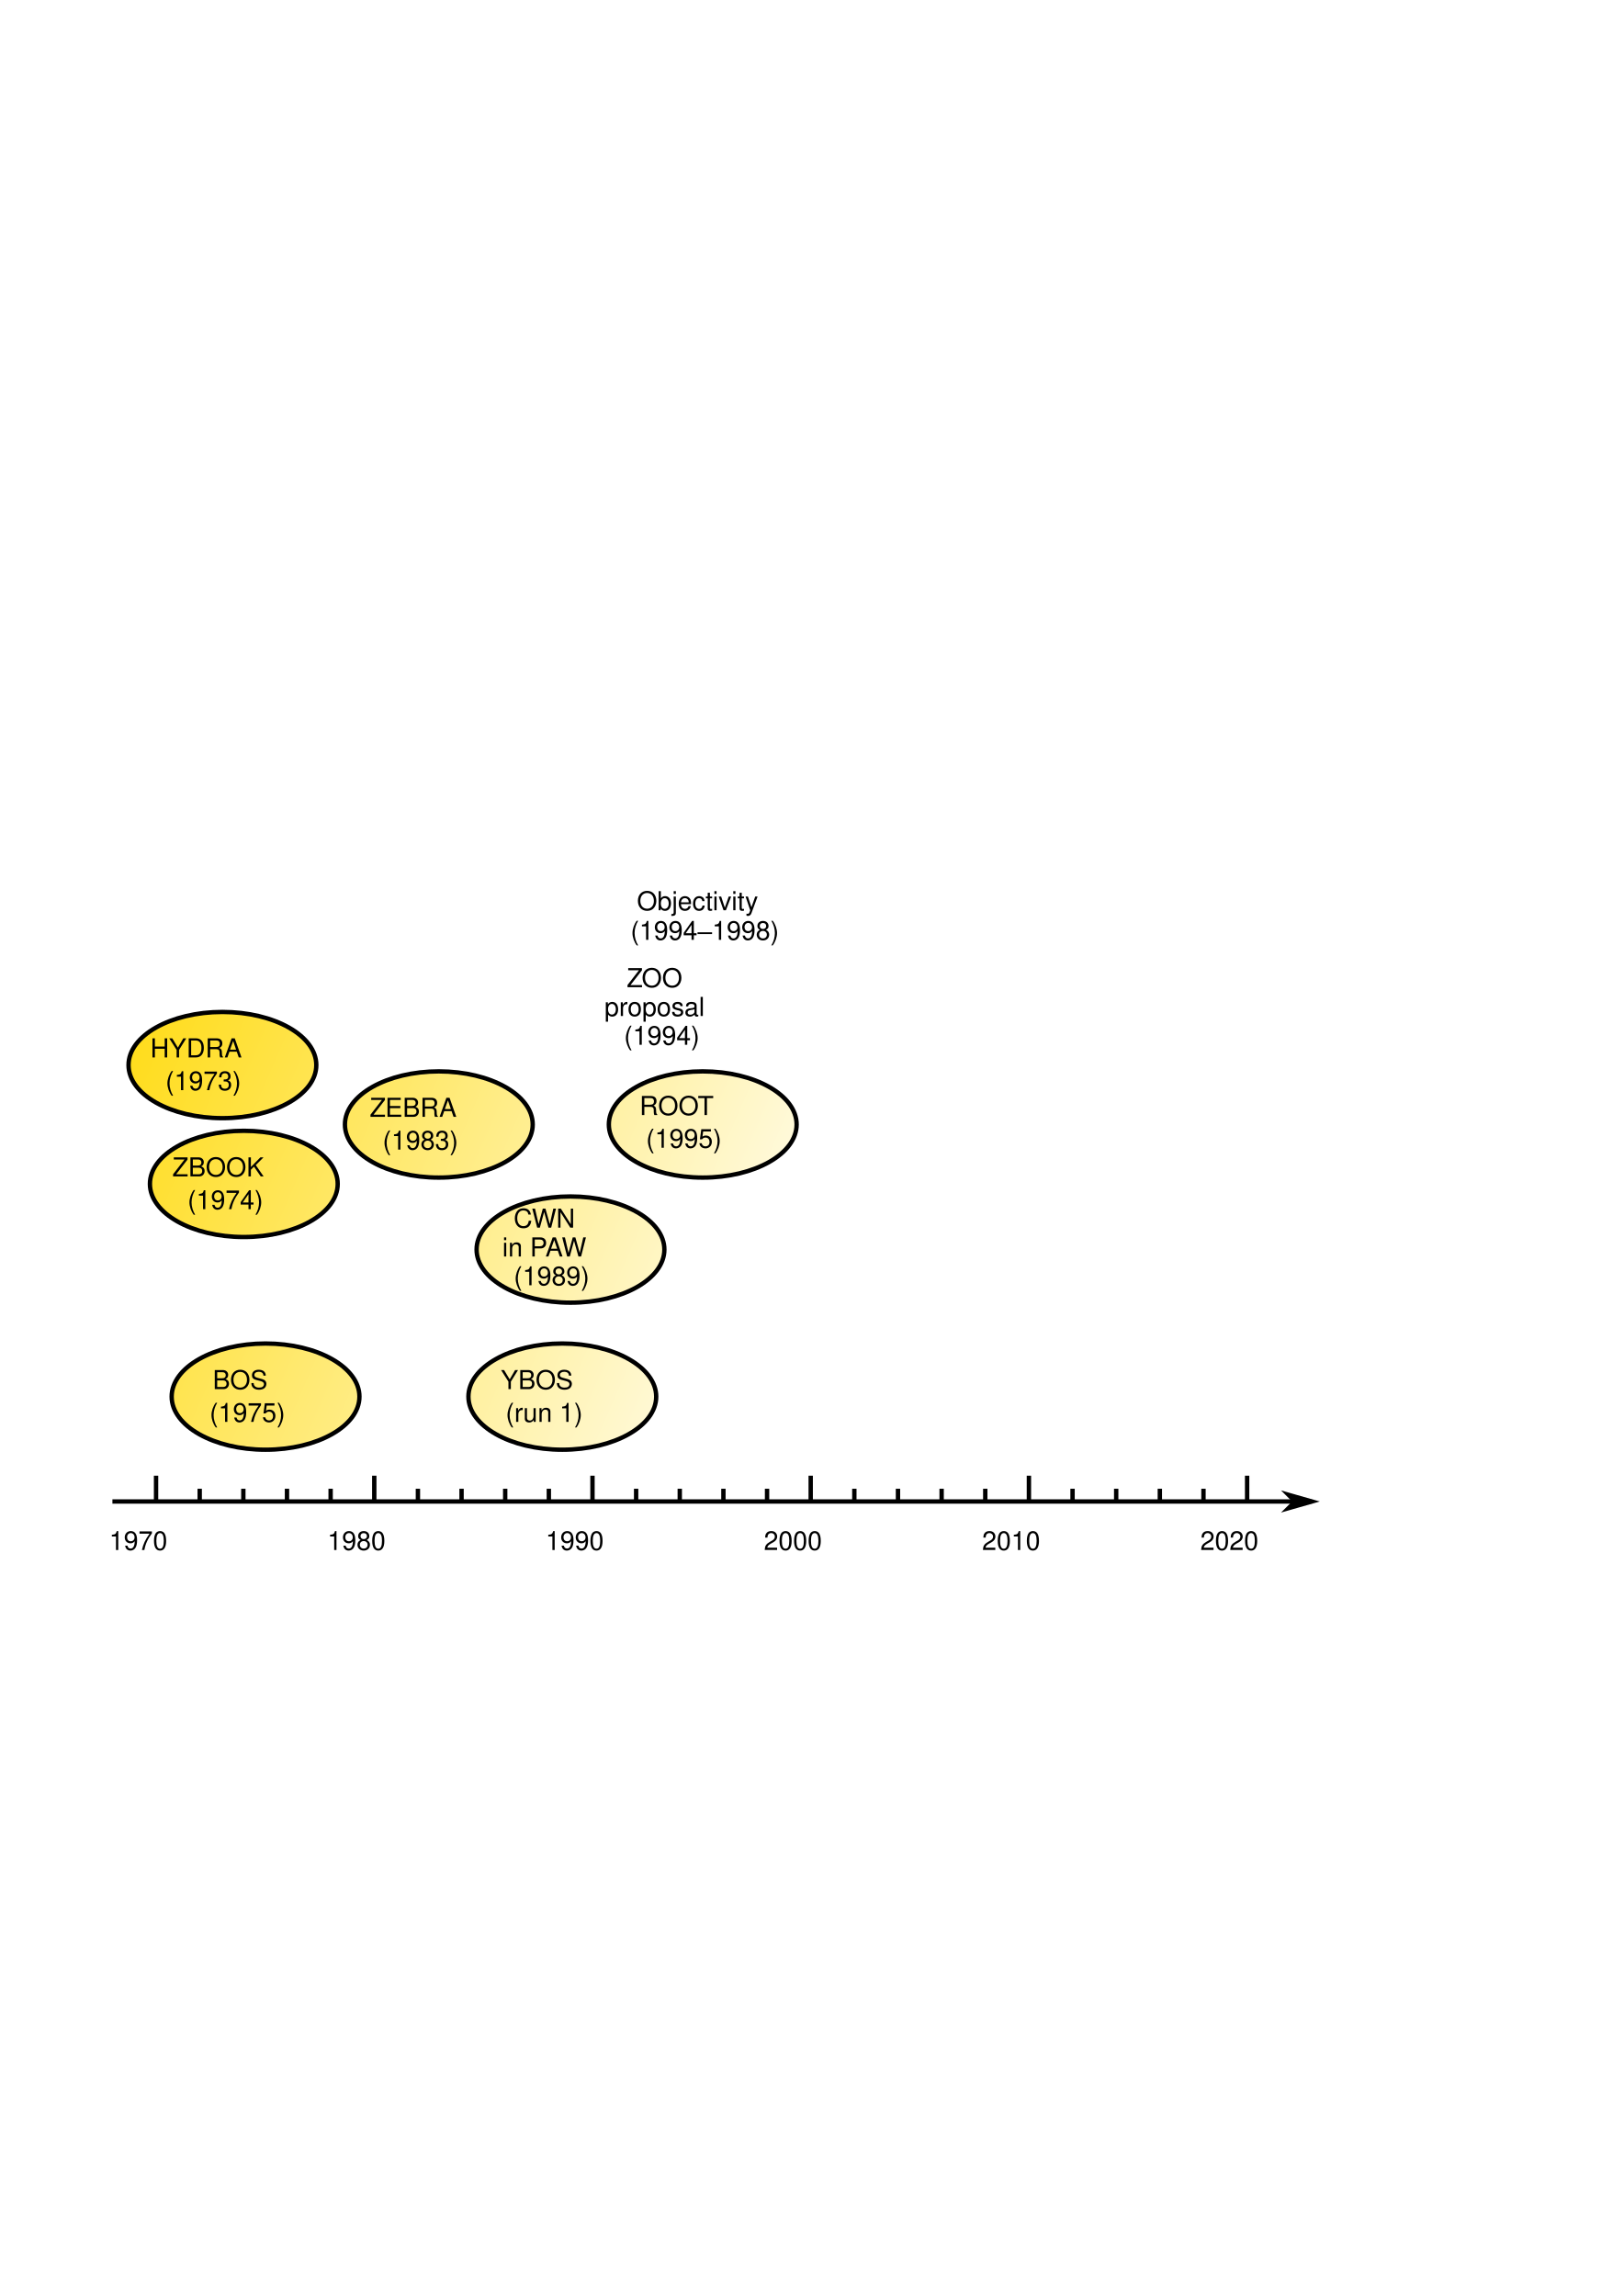
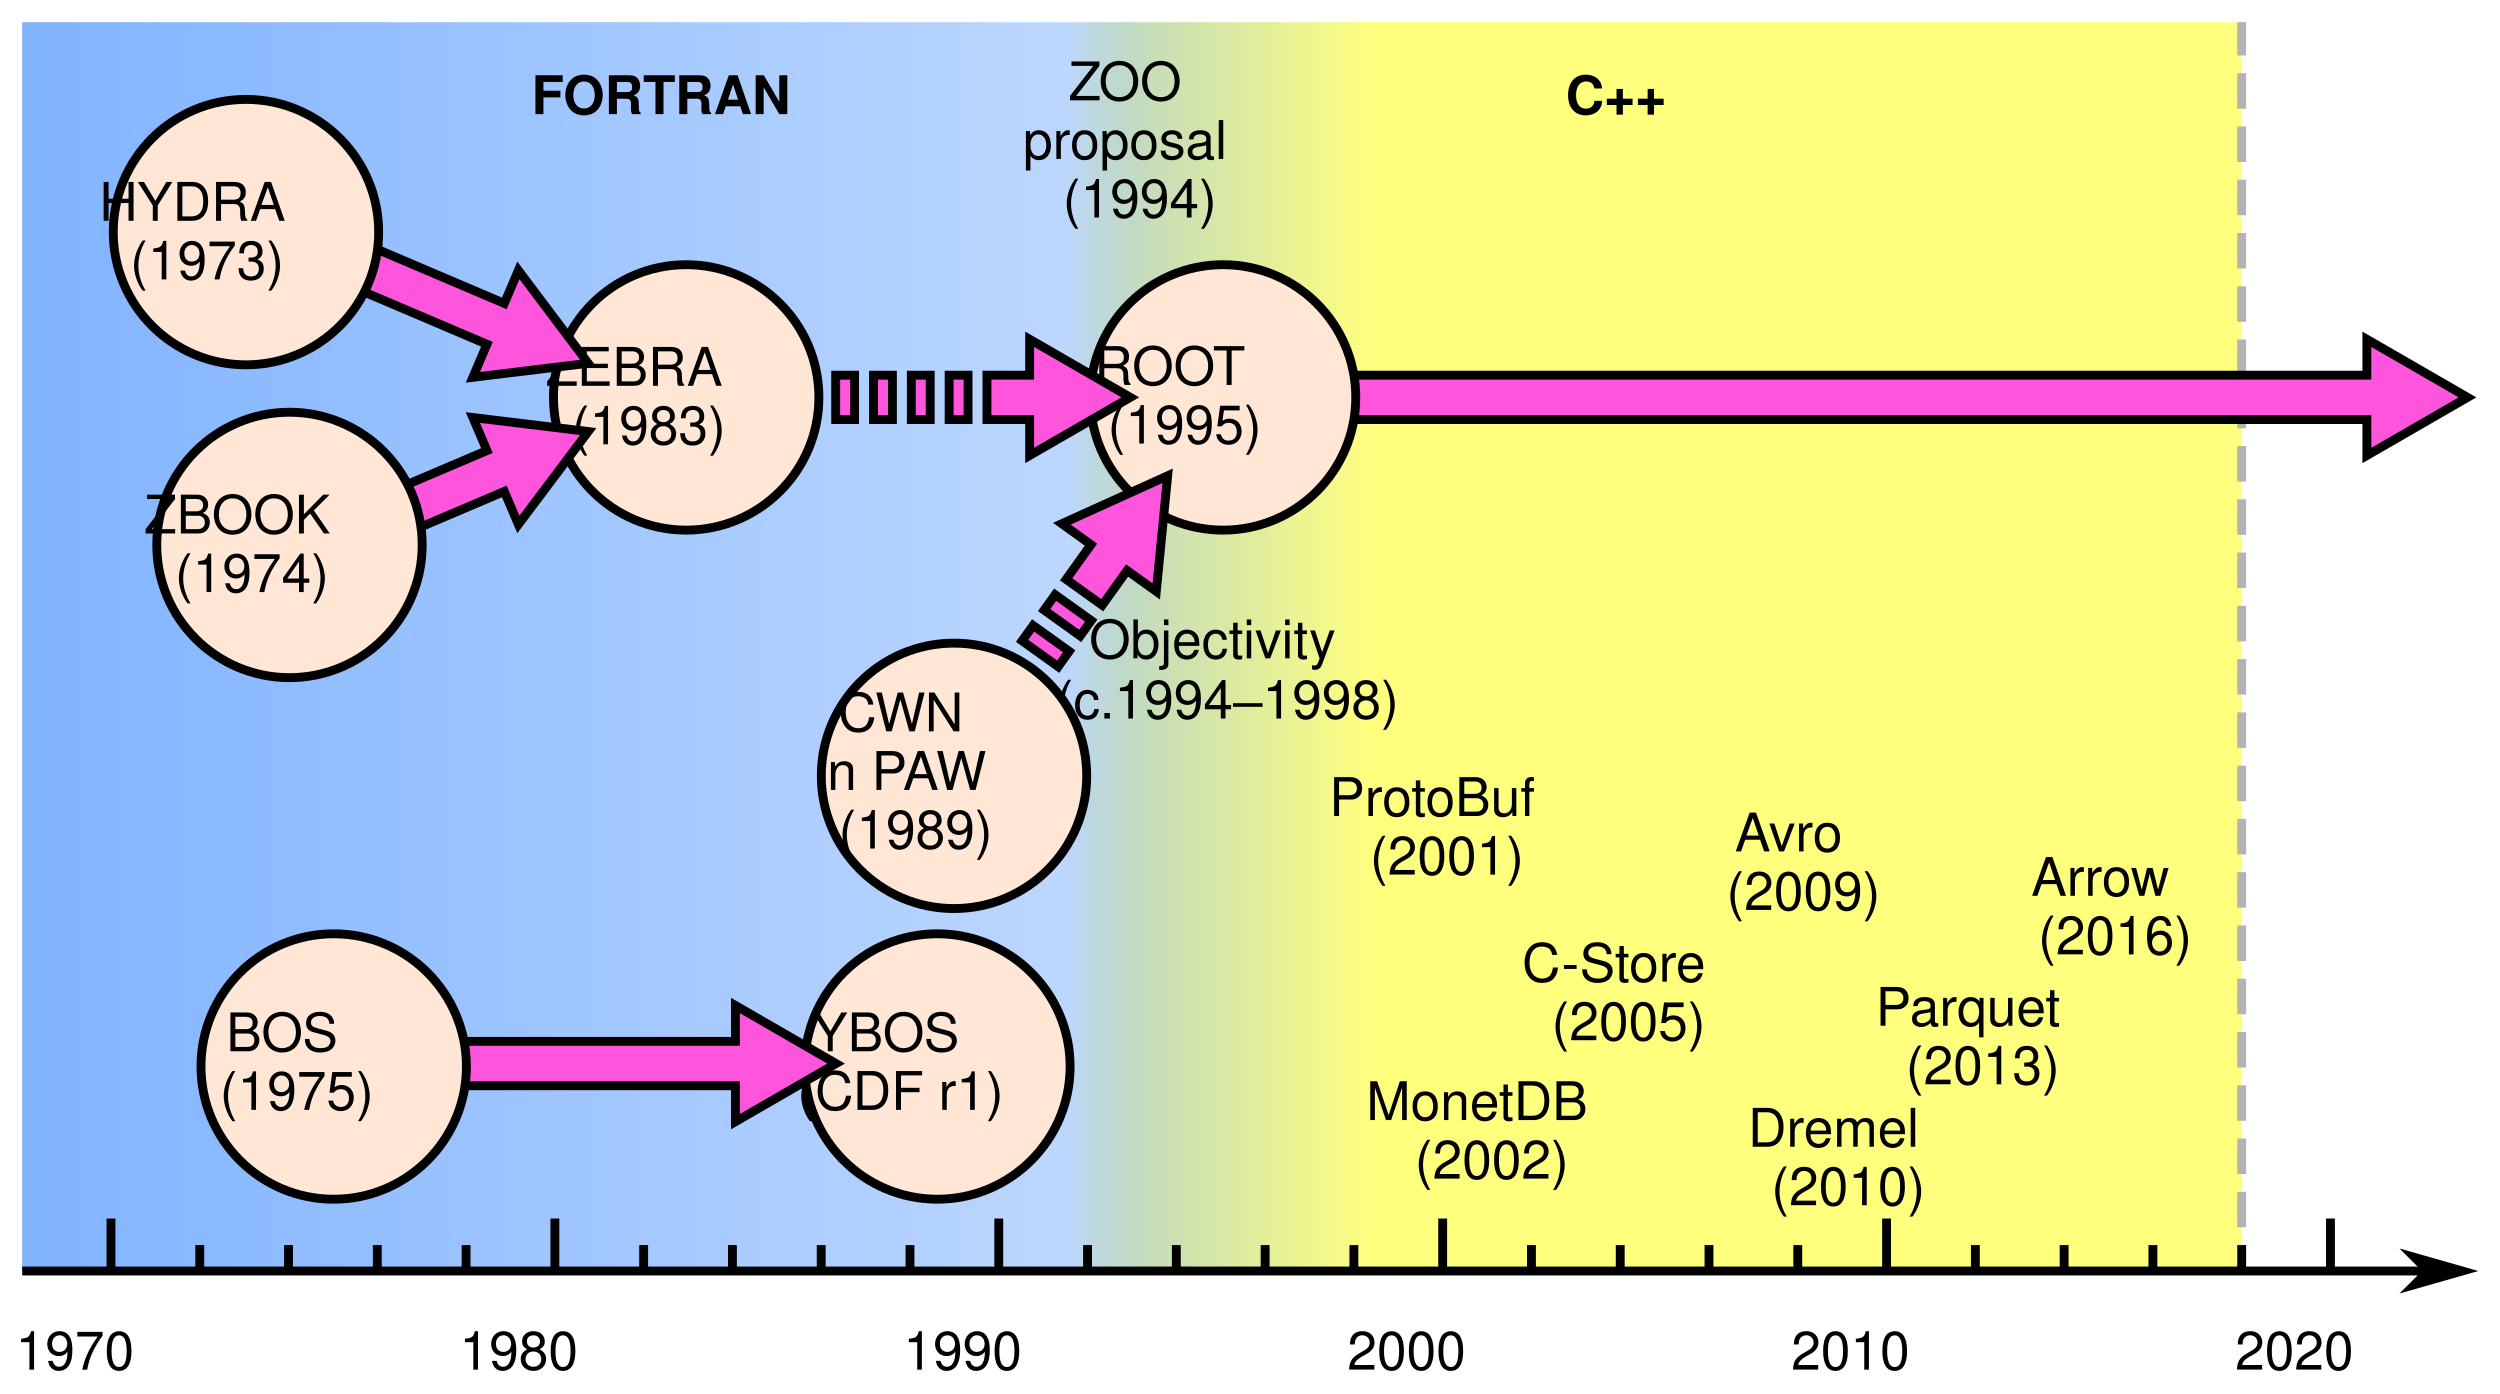
- <svg xmlns="http://www.w3.org/2000/svg" xmlns:xlink="http://www.w3.org/1999/xlink" width="744.094" height="1052.362" id="svg2" version="1.1">
+ <svg xmlns="http://www.w3.org/2000/svg" xmlns:xlink="http://www.w3.org/1999/xlink" width="563.192" height="313.827" id="svg2" version="1.1">
  <defs id="defs4">
-     <linearGradient id="linearGradient5300">
-       <stop style="stop-color:#ffd800;stop-opacity:1" offset="0" id="stop5302" />
-       <stop style="stop-color:#ffffff;stop-opacity:1" offset="1" id="stop5304" />
+     <linearGradient id="linearGradient5334">
+       <stop style="stop-color:#80b3ff;stop-opacity:1;" offset="0" id="stop5336" />
+       <stop id="stop5342" offset="0.814" style="stop-color:#80b3ff;stop-opacity:0.502;" />
+       <stop style="stop-color:#80b3ff;stop-opacity:0;" offset="1" id="stop5338" />
    </linearGradient>
-     <linearGradient id="linearGradient5294">
-       <stop style="stop-color:#ffd800;stop-opacity:1" offset="0" id="stop5296" />
-       <stop style="stop-color:#ffffff;stop-opacity:1" offset="1" id="stop5298" />
+     <linearGradient id="linearGradient5324">
+       <stop style="stop-color:#ffff7e;stop-opacity:1" offset="0" id="stop5326" />
+       <stop id="stop5332" offset="0.913" style="stop-color:#ffff7e;stop-opacity:1" />
+       <stop style="stop-color:#ffff00;stop-opacity:0;" offset="1" id="stop5328" />
    </linearGradient>
-     <linearGradient id="linearGradient5288">
-       <stop style="stop-color:#ffd800;stop-opacity:1" offset="0" id="stop5290" />
-       <stop style="stop-color:#ffffff;stop-opacity:1" offset="1" id="stop5292" />
-     </linearGradient>
-     <linearGradient id="linearGradient5282">
-       <stop style="stop-color:#ffd800;stop-opacity:1" offset="0" id="stop5284" />
-       <stop style="stop-color:#ffffff;stop-opacity:1" offset="1" id="stop5286" />
-     </linearGradient>
-     <linearGradient id="linearGradient5276">
-       <stop style="stop-color:#ffd800;stop-opacity:1" offset="0" id="stop5278" />
-       <stop style="stop-color:#ffffff;stop-opacity:1" offset="1" id="stop5280" />
-     </linearGradient>
-     <linearGradient id="linearGradient5270">
-       <stop style="stop-color:#ffd800;stop-opacity:1" offset="0" id="stop5272" />
-       <stop style="stop-color:#ffffff;stop-opacity:1" offset="1" id="stop5274" />
-     </linearGradient>
-     <linearGradient id="linearGradient4564">
-       <stop id="stop4566" offset="0" style="stop-color:#ffff00;stop-opacity:1" />
-       <stop id="stop4568" offset="1" style="stop-color:#ffffff;stop-opacity:1" />
-     </linearGradient>
-     <linearGradient id="linearGradient4558">
-       <stop id="stop4560" offset="0" style="stop-color:#ffff00;stop-opacity:1" />
-       <stop id="stop4562" offset="1" style="stop-color:#ffffff;stop-opacity:1" />
-     </linearGradient>
-     <linearGradient id="linearGradient4552">
-       <stop id="stop4554" offset="0" style="stop-color:#ffff00;stop-opacity:1" />
-       <stop id="stop4556" offset="1" style="stop-color:#ffffff;stop-opacity:1" />
-     </linearGradient>
-     <linearGradient id="linearGradient4546">
-       <stop id="stop4548" offset="0" style="stop-color:#ffd800;stop-opacity:1" />
-       <stop id="stop4550" offset="1" style="stop-color:#ffffff;stop-opacity:1" />
-     </linearGradient>
-     <linearGradient id="linearGradient4540">
-       <stop id="stop4542" offset="0" style="stop-color:#ffff00;stop-opacity:1" />
-       <stop id="stop4544" offset="1" style="stop-color:#ffffff;stop-opacity:1" />
-     </linearGradient>
-     <linearGradient id="linearGradient4534">
-       <stop id="stop4536" offset="0" style="stop-color:#ffff00;stop-opacity:1" />
-       <stop id="stop4538" offset="1" style="stop-color:#ffffff;stop-opacity:1" />
-     </linearGradient>
-     <linearGradient id="linearGradient4384">
-       <stop style="stop-color:#ffff00;stop-opacity:1" offset="0" id="stop4386" />
-       <stop style="stop-color:#ffffff;stop-opacity:1" offset="1" id="stop4388" />
-     </linearGradient>
-     <marker orient="auto" refY="0.0" refX="0.0" id="Arrow1Mend" style="overflow:visible;">
-       <path id="path3850" d="M 0.0,0.0 L 5.0,-5.0 L -12.5,0.0 L 5.0,5.0 L 0.0,0.0 z " style="fill-rule:evenodd;stroke:#000000;stroke-width:1.0pt;" transform="scale(0.4) rotate(180) translate(10,0)" />
+     <marker orient="auto" refY="0" refX="0" id="Arrow1Mend" style="overflow:visible">
+       <path id="path3850" d="M 0,0 5,-5 -12.5,0 5,5 0,0 z" style="fill-rule:evenodd;stroke:#000000;stroke-width:1pt" transform="matrix(-0.4,0,0,-0.4,-4,0)" />
    </marker>
-     <linearGradient xlink:href="#linearGradient4384" id="linearGradient4390" x1="-124.45" y1="307.434" x2="204.354" y2="471.584" gradientUnits="userSpaceOnUse" />
-     <linearGradient xlink:href="#linearGradient4564" id="linearGradient4392" x1="-128.191" y1="374.834" x2="200.614" y2="538.984" gradientUnits="userSpaceOnUse" />
-     <linearGradient xlink:href="#linearGradient4558" id="linearGradient4394" x1="-188.801" y1="432.166" x2="140.004" y2="596.316" gradientUnits="userSpaceOnUse" />
-     <linearGradient xlink:href="#linearGradient4552" id="linearGradient4396" x1="-67.855" y1="432.166" x2="260.949" y2="596.316" gradientUnits="userSpaceOnUse" />
-     <linearGradient xlink:href="#linearGradient4540" id="linearGradient4404" x1="21.513" y1="404.929" x2="350.318" y2="569.079" gradientUnits="userSpaceOnUse" />
-     <linearGradient xlink:href="#linearGradient4534" id="linearGradient4406" x1="11.55" y1="307.434" x2="340.354" y2="471.584" gradientUnits="userSpaceOnUse" />
-     <linearGradient xlink:href="#linearGradient4546" id="linearGradient5246" gradientUnits="userSpaceOnUse" x1="-148.189" y1="338.244" x2="216.981" y2="496.838" />
-     <linearGradient xlink:href="#linearGradient5300" id="linearGradient5250" gradientUnits="userSpaceOnUse" x1="-151.93" y1="405.644" x2="213.241" y2="564.238" />
-     <linearGradient xlink:href="#linearGradient5294" id="linearGradient5254" gradientUnits="userSpaceOnUse" x1="-212.539" y1="462.975" x2="152.631" y2="621.569" />
-     <linearGradient xlink:href="#linearGradient5288" id="linearGradient5258" gradientUnits="userSpaceOnUse" x1="-91.594" y1="462.975" x2="273.576" y2="621.569" />
-     <linearGradient xlink:href="#linearGradient5276" id="linearGradient5262" gradientUnits="userSpaceOnUse" x1="-2.225" y1="435.739" x2="362.945" y2="594.333" />
-     <linearGradient xlink:href="#linearGradient5270" id="linearGradient5266" gradientUnits="userSpaceOnUse" x1="-12.189" y1="338.244" x2="352.981" y2="496.838" />
-     <linearGradient xlink:href="#linearGradient5282" id="linearGradient5268" gradientUnits="userSpaceOnUse" x1="7.576" y1="490.212" x2="372.746" y2="648.806" />
+     <linearGradient xlink:href="#linearGradient5324" id="linearGradient5330" x1="551.518" y1="522.537" x2="282.932" y2="522.537" gradientUnits="userSpaceOnUse" gradientTransform="matrix(0.9868365,0,0,1,7.2599,0)" />
+     <linearGradient xlink:href="#linearGradient5334" id="linearGradient5340" x1="51.518" y1="431.118" x2="282.932" y2="431.118" gradientUnits="userSpaceOnUse" gradientTransform="matrix(1.316472,0,0,1,-16.30398,0)" />
  </defs>
-   <g id="layer1">
-     <path style="color:#000000;fill:url(#linearGradient5268);stroke:#000000;stroke-width:2;stroke-linecap:butt;stroke-linejoin:miter;stroke-miterlimit:4;stroke-opacity:1;stroke-dasharray:none;stroke-dashoffset:0;marker:none;visibility:visible;display:inline;overflow:visible;enable-background:accumulate;fill-opacity:1" id="path4364" d="m 144.957,488.165 a 43.028,24.341 0 1 1 -86.057,0 43.028,24.341 0 1 1 86.057,0 z" transform="translate(-3.6621094e-7,1.4303207e-5)" />
-     <path transform="translate(9.801524,54.47367)" d="m 144.957,488.165 a 43.028,24.341 0 1 1 -86.057,0 43.028,24.341 0 1 1 86.057,0 z" id="use4368" style="color:#000000;fill:url(#linearGradient5262);fill-opacity:1;stroke:#000000;stroke-width:2;stroke-linecap:butt;stroke-linejoin:miter;stroke-miterlimit:4;stroke-opacity:1;stroke-dasharray:none;stroke-dashoffset:0;marker:none;visibility:visible;display:inline;overflow:visible;enable-background:accumulate" />
-     <path transform="translate(99.17002,27.23683)" d="m 144.957,488.165 a 43.028,24.341 0 1 1 -86.057,0 43.028,24.341 0 1 1 86.057,0 z" id="use4370" style="color:#000000;fill:url(#linearGradient5258);fill-opacity:1;stroke:#000000;stroke-width:2;stroke-linecap:butt;stroke-linejoin:miter;stroke-miterlimit:4;stroke-opacity:1;stroke-dasharray:none;stroke-dashoffset:0;marker:none;visibility:visible;display:inline;overflow:visible;enable-background:accumulate" />
-     <path transform="translate(19.76496,151.9686)" d="m 144.957,488.165 a 43.028,24.341 0 1 1 -86.057,0 43.028,24.341 0 1 1 86.057,0 z" id="use4372" style="color:#000000;fill:url(#linearGradient5266);fill-opacity:1;stroke:#000000;stroke-width:2;stroke-linecap:butt;stroke-linejoin:miter;stroke-miterlimit:4;stroke-opacity:1;stroke-dasharray:none;stroke-dashoffset:0;marker:none;visibility:visible;display:inline;overflow:visible;enable-background:accumulate" />
-     <path transform="translate(155.765,151.9686)" d="m 144.957,488.165 a 43.028,24.341 0 1 1 -86.057,0 43.028,24.341 0 1 1 86.057,0 z" id="use4374" style="color:#000000;fill:url(#linearGradient5246);fill-opacity:1;stroke:#000000;stroke-width:2;stroke-linecap:butt;stroke-linejoin:miter;stroke-miterlimit:4;stroke-opacity:1;stroke-dasharray:none;stroke-dashoffset:0;marker:none;visibility:visible;display:inline;overflow:visible;enable-background:accumulate" />
-     <path transform="translate(159.5057,84.5686)" d="m 144.957,488.165 a 43.028,24.341 0 1 1 -86.057,0 43.028,24.341 0 1 1 86.057,0 z" id="use4376" style="color:#000000;fill:url(#linearGradient5250);fill-opacity:1;stroke:#000000;stroke-width:2;stroke-linecap:butt;stroke-linejoin:miter;stroke-miterlimit:4;stroke-opacity:1;stroke-dasharray:none;stroke-dashoffset:0;marker:none;visibility:visible;display:inline;overflow:visible;enable-background:accumulate" />
-     <path transform="translate(220.1155,27.23683)" d="m 144.957,488.165 a 43.028,24.341 0 1 1 -86.057,0 43.028,24.341 0 1 1 86.057,0 z" id="use4378" style="color:#000000;fill:url(#linearGradient5254);fill-opacity:1;stroke:#000000;stroke-width:2;stroke-linecap:butt;stroke-linejoin:miter;stroke-miterlimit:4;stroke-opacity:1;stroke-dasharray:none;stroke-dashoffset:0;marker:none;visibility:visible;display:inline;overflow:visible;enable-background:accumulate" />
+   <g id="layer1" transform="translate(-46.51786,-401.8747)">
+     <rect style="color:#000000;fill:url(#linearGradient5330);fill-opacity:1;stroke:none;stroke-width:2;marker:none;visibility:visible;display:inline;overflow:visible;enable-background:accumulate" id="rect5312" width="265.051" height="281.327" x="286.467" y="406.875" />
+     <rect style="color:#000000;fill:url(#linearGradient5340);fill-opacity:1;stroke:none;stroke-width:2;marker:none;visibility:visible;display:inline;overflow:visible;enable-background:accumulate" id="rect5314" width="304.65" height="281.327" x="51.518" y="406.875" />
+     <path style="color:#000000;fill:none;stroke:#b3b3b3;stroke-width:2;stroke-linecap:butt;stroke-linejoin:miter;stroke-miterlimit:4;stroke-opacity:1;stroke-dasharray:8, 4;stroke-dashoffset:8;marker:none;visibility:visible;display:inline;overflow:visible;enable-background:accumulate" d="m 551.518,682.362 0,-275.487" id="path5310" />
    <text xml:space="preserve" style="font-size:12px;font-style:normal;font-variant:normal;font-weight:normal;font-stretch:normal;text-align:center;line-height:125%;letter-spacing:0px;word-spacing:0px;text-anchor:middle;fill:#000000;fill-opacity:1;stroke:none;font-family:Nimbus Sans L;-inkscape-font-specification:Nimbus Sans L" x="71.721" y="710.426" id="text2987">
      <tspan id="tspan2989" x="71.721" y="710.426">1970</tspan>
    </text>
    <text id="text2991" y="710.426" x="171.721" style="font-size:12px;font-style:normal;font-variant:normal;font-weight:normal;font-stretch:normal;text-align:center;line-height:125%;letter-spacing:0px;word-spacing:0px;text-anchor:middle;fill:#000000;fill-opacity:1;stroke:none;font-family:Nimbus Sans L;-inkscape-font-specification:Nimbus Sans L" xml:space="preserve">
      <tspan y="710.426" x="171.721" id="tspan2993">1980</tspan>
    </text>
    <text xml:space="preserve" style="font-size:12px;font-style:normal;font-variant:normal;font-weight:normal;font-stretch:normal;text-align:center;line-height:125%;letter-spacing:0px;word-spacing:0px;text-anchor:middle;fill:#000000;fill-opacity:1;stroke:none;font-family:Nimbus Sans L;-inkscape-font-specification:Nimbus Sans L" x="271.721" y="710.426" id="text2995">
      <tspan id="tspan2997" x="271.721" y="710.426">1990</tspan>
    </text>
    <text id="text2999" y="710.426" x="371.721" style="font-size:12px;font-style:normal;font-variant:normal;font-weight:normal;font-stretch:normal;text-align:center;line-height:125%;letter-spacing:0px;word-spacing:0px;text-anchor:middle;fill:#000000;fill-opacity:1;stroke:none;font-family:Nimbus Sans L;-inkscape-font-specification:Nimbus Sans L" xml:space="preserve">
      <tspan y="710.426" x="371.721" id="tspan3001">2000</tspan>
    </text>
    <text xml:space="preserve" style="font-size:12px;font-style:normal;font-variant:normal;font-weight:normal;font-stretch:normal;text-align:center;line-height:125%;letter-spacing:0px;word-spacing:0px;text-anchor:middle;fill:#000000;fill-opacity:1;stroke:none;font-family:Nimbus Sans L;-inkscape-font-specification:Nimbus Sans L" x="471.721" y="710.426" id="text3003">
      <tspan id="tspan3005" x="471.721" y="710.426">2010</tspan>
    </text>
    <text id="text3007" y="710.426" x="571.721" style="font-size:12px;font-style:normal;font-variant:normal;font-weight:normal;font-stretch:normal;text-align:center;line-height:125%;letter-spacing:0px;word-spacing:0px;text-anchor:middle;fill:#000000;fill-opacity:1;stroke:none;font-family:Nimbus Sans L;-inkscape-font-specification:Nimbus Sans L" xml:space="preserve">
      <tspan y="710.426" x="571.721" id="tspan3009">2020</tspan>
    </text>
    <path style="color:#000000;fill:none;stroke:#000000;stroke-width:2;stroke-linecap:butt;stroke-linejoin:miter;stroke-miterlimit:4;stroke-opacity:1;stroke-dasharray:none;stroke-dashoffset:0;marker:none;marker-end:url(#Arrow1Mend);visibility:visible;display:inline;overflow:visible;enable-background:accumulate" d="m 51.518,688.202 549.367,0" id="path3011" />
    <path style="color:#000000;fill:none;stroke:#000000;stroke-width:2;stroke-linecap:butt;stroke-linejoin:miter;stroke-miterlimit:4;stroke-opacity:1;stroke-dasharray:none;stroke-dashoffset:0;marker:none;visibility:visible;display:inline;overflow:visible;enable-background:accumulate" d="m 71.518,676.38 0,11.822" id="path3013" />
    <path id="path3015" d="m 171.518,676.38 0,11.822" style="color:#000000;fill:none;stroke:#000000;stroke-width:2;stroke-linecap:butt;stroke-linejoin:miter;stroke-miterlimit:4;stroke-opacity:1;stroke-dasharray:none;stroke-dashoffset:0;marker:none;visibility:visible;display:inline;overflow:visible;enable-background:accumulate" />
    <path id="path3017" d="m 91.518,682.362 0,5.84" style="color:#000000;fill:none;stroke:#000000;stroke-width:2;stroke-linecap:butt;stroke-linejoin:miter;stroke-miterlimit:4;stroke-opacity:1;stroke-dasharray:none;stroke-dashoffset:0;marker:none;visibility:visible;display:inline;overflow:visible;enable-background:accumulate" />
    <path style="color:#000000;fill:none;stroke:#000000;stroke-width:2;stroke-linecap:butt;stroke-linejoin:miter;stroke-miterlimit:4;stroke-opacity:1;stroke-dasharray:none;stroke-dashoffset:0;marker:none;visibility:visible;display:inline;overflow:visible;enable-background:accumulate" d="m 111.518,682.362 0,5.84" id="path3019" />
    <path id="path3021" d="m 131.518,682.362 0,5.84" style="color:#000000;fill:none;stroke:#000000;stroke-width:2;stroke-linecap:butt;stroke-linejoin:miter;stroke-miterlimit:4;stroke-opacity:1;stroke-dasharray:none;stroke-dashoffset:0;marker:none;visibility:visible;display:inline;overflow:visible;enable-background:accumulate" />
    <path style="color:#000000;fill:none;stroke:#000000;stroke-width:2;stroke-linecap:butt;stroke-linejoin:miter;stroke-miterlimit:4;stroke-opacity:1;stroke-dasharray:none;stroke-dashoffset:0;marker:none;visibility:visible;display:inline;overflow:visible;enable-background:accumulate" d="m 151.518,682.362 0,5.84" id="path3023" />
    <path style="color:#000000;fill:none;stroke:#000000;stroke-width:2;stroke-linecap:butt;stroke-linejoin:miter;stroke-miterlimit:4;stroke-opacity:1;stroke-dasharray:none;stroke-dashoffset:0;marker:none;visibility:visible;display:inline;overflow:visible;enable-background:accumulate" d="m 271.518,676.38 0,11.822" id="path3027" />
    <path style="color:#000000;fill:none;stroke:#000000;stroke-width:2;stroke-linecap:butt;stroke-linejoin:miter;stroke-miterlimit:4;stroke-opacity:1;stroke-dasharray:none;stroke-dashoffset:0;marker:none;visibility:visible;display:inline;overflow:visible;enable-background:accumulate" d="m 191.518,682.362 0,5.84" id="path3029" />
    <path id="path3031" d="m 211.518,682.362 0,5.84" style="color:#000000;fill:none;stroke:#000000;stroke-width:2;stroke-linecap:butt;stroke-linejoin:miter;stroke-miterlimit:4;stroke-opacity:1;stroke-dasharray:none;stroke-dashoffset:0;marker:none;visibility:visible;display:inline;overflow:visible;enable-background:accumulate" />
    <path style="color:#000000;fill:none;stroke:#000000;stroke-width:2;stroke-linecap:butt;stroke-linejoin:miter;stroke-miterlimit:4;stroke-opacity:1;stroke-dasharray:none;stroke-dashoffset:0;marker:none;visibility:visible;display:inline;overflow:visible;enable-background:accumulate" d="m 231.518,682.362 0,5.84" id="path3033" />
    <path id="path3035" d="m 251.518,682.362 0,5.84" style="color:#000000;fill:none;stroke:#000000;stroke-width:2;stroke-linecap:butt;stroke-linejoin:miter;stroke-miterlimit:4;stroke-opacity:1;stroke-dasharray:none;stroke-dashoffset:0;marker:none;visibility:visible;display:inline;overflow:visible;enable-background:accumulate" />
    <path id="path3037" d="m 371.518,676.38 0,11.822" style="color:#000000;fill:none;stroke:#000000;stroke-width:2;stroke-linecap:butt;stroke-linejoin:miter;stroke-miterlimit:4;stroke-opacity:1;stroke-dasharray:none;stroke-dashoffset:0;marker:none;visibility:visible;display:inline;overflow:visible;enable-background:accumulate" />
    <path id="path3039" d="m 291.518,682.362 0,5.84" style="color:#000000;fill:none;stroke:#000000;stroke-width:2;stroke-linecap:butt;stroke-linejoin:miter;stroke-miterlimit:4;stroke-opacity:1;stroke-dasharray:none;stroke-dashoffset:0;marker:none;visibility:visible;display:inline;overflow:visible;enable-background:accumulate" />
    <path style="color:#000000;fill:none;stroke:#000000;stroke-width:2;stroke-linecap:butt;stroke-linejoin:miter;stroke-miterlimit:4;stroke-opacity:1;stroke-dasharray:none;stroke-dashoffset:0;marker:none;visibility:visible;display:inline;overflow:visible;enable-background:accumulate" d="m 311.518,682.362 0,5.84" id="path3041" />
    <path id="path3043" d="m 331.518,682.362 0,5.84" style="color:#000000;fill:none;stroke:#000000;stroke-width:2;stroke-linecap:butt;stroke-linejoin:miter;stroke-miterlimit:4;stroke-opacity:1;stroke-dasharray:none;stroke-dashoffset:0;marker:none;visibility:visible;display:inline;overflow:visible;enable-background:accumulate" />
    <path style="color:#000000;fill:none;stroke:#000000;stroke-width:2;stroke-linecap:butt;stroke-linejoin:miter;stroke-miterlimit:4;stroke-opacity:1;stroke-dasharray:none;stroke-dashoffset:0;marker:none;visibility:visible;display:inline;overflow:visible;enable-background:accumulate" d="m 351.518,682.362 0,5.84" id="path3045" />
    <path style="color:#000000;fill:none;stroke:#000000;stroke-width:2;stroke-linecap:butt;stroke-linejoin:miter;stroke-miterlimit:4;stroke-opacity:1;stroke-dasharray:none;stroke-dashoffset:0;marker:none;visibility:visible;display:inline;overflow:visible;enable-background:accumulate" d="m 471.518,676.38 0,11.822" id="path3047" />
    <path style="color:#000000;fill:none;stroke:#000000;stroke-width:2;stroke-linecap:butt;stroke-linejoin:miter;stroke-miterlimit:4;stroke-opacity:1;stroke-dasharray:none;stroke-dashoffset:0;marker:none;visibility:visible;display:inline;overflow:visible;enable-background:accumulate" d="m 391.518,682.362 0,5.84" id="path3049" />
    <path id="path3051" d="m 411.518,682.362 0,5.84" style="color:#000000;fill:none;stroke:#000000;stroke-width:2;stroke-linecap:butt;stroke-linejoin:miter;stroke-miterlimit:4;stroke-opacity:1;stroke-dasharray:none;stroke-dashoffset:0;marker:none;visibility:visible;display:inline;overflow:visible;enable-background:accumulate" />
    <path style="color:#000000;fill:none;stroke:#000000;stroke-width:2;stroke-linecap:butt;stroke-linejoin:miter;stroke-miterlimit:4;stroke-opacity:1;stroke-dasharray:none;stroke-dashoffset:0;marker:none;visibility:visible;display:inline;overflow:visible;enable-background:accumulate" d="m 431.518,682.362 0,5.84" id="path3053" />
    <path id="path3055" d="m 451.518,682.362 0,5.84" style="color:#000000;fill:none;stroke:#000000;stroke-width:2;stroke-linecap:butt;stroke-linejoin:miter;stroke-miterlimit:4;stroke-opacity:1;stroke-dasharray:none;stroke-dashoffset:0;marker:none;visibility:visible;display:inline;overflow:visible;enable-background:accumulate" />
    <path id="path3057" d="m 571.518,676.38 0,11.822" style="color:#000000;fill:none;stroke:#000000;stroke-width:2;stroke-linecap:butt;stroke-linejoin:miter;stroke-miterlimit:4;stroke-opacity:1;stroke-dasharray:none;stroke-dashoffset:0;marker:none;visibility:visible;display:inline;overflow:visible;enable-background:accumulate" />
    <path id="path3059" d="m 491.518,682.362 0,5.84" style="color:#000000;fill:none;stroke:#000000;stroke-width:2;stroke-linecap:butt;stroke-linejoin:miter;stroke-miterlimit:4;stroke-opacity:1;stroke-dasharray:none;stroke-dashoffset:0;marker:none;visibility:visible;display:inline;overflow:visible;enable-background:accumulate" />
    <path style="color:#000000;fill:none;stroke:#000000;stroke-width:2;stroke-linecap:butt;stroke-linejoin:miter;stroke-miterlimit:4;stroke-opacity:1;stroke-dasharray:none;stroke-dashoffset:0;marker:none;visibility:visible;display:inline;overflow:visible;enable-background:accumulate" d="m 511.518,682.362 0,5.84" id="path3061" />
    <path id="path3063" d="m 531.518,682.362 0,5.84" style="color:#000000;fill:none;stroke:#000000;stroke-width:2;stroke-linecap:butt;stroke-linejoin:miter;stroke-miterlimit:4;stroke-opacity:1;stroke-dasharray:none;stroke-dashoffset:0;marker:none;visibility:visible;display:inline;overflow:visible;enable-background:accumulate" />
    <path style="color:#000000;fill:none;stroke:#000000;stroke-width:2;stroke-linecap:butt;stroke-linejoin:miter;stroke-miterlimit:4;stroke-opacity:1;stroke-dasharray:none;stroke-dashoffset:0;marker:none;visibility:visible;display:inline;overflow:visible;enable-background:accumulate" d="m 551.518,682.362 0,5.84" id="path3065" />
-     <text xml:space="preserve" style="font-size:12px;font-style:normal;font-variant:normal;font-weight:normal;font-stretch:normal;text-align:center;line-height:110%;letter-spacing:0px;word-spacing:0px;text-anchor:middle;fill:#000000;fill-opacity:1;stroke:none;font-family:Nimbus Sans L;-inkscape-font-specification:Nimbus Sans L" x="101.52" y="484.667" id="text4300">
-       <tspan id="tspan4302" x="101.52" y="484.667">HYDRA</tspan>
-       <tspan x="101.52" y="499.667" id="tspan4304">(1973)</tspan>
+     <use x="0" y="0" xlink:href="#path4364" id="use4370" transform="translate(99.17002,37.23682)" width="744.094" height="1052.362" />
+     <text xml:space="preserve" style="font-size:12px;font-style:normal;font-variant:normal;font-weight:normal;font-stretch:normal;text-indent:0;text-align:center;text-decoration:none;line-height:110%;letter-spacing:0px;word-spacing:0px;text-transform:none;direction:ltr;block-progression:tb;writing-mode:lr-tb;text-anchor:middle;baseline-shift:baseline;color:#000000;fill:#000000;fill-opacity:1;fill-rule:nonzero;stroke:none;marker:none;visibility:visible;display:inline;overflow:visible;enable-background:accumulate;font-family:Nimbus Sans L;-inkscape-font-specification:Nimbus Sans L" x="201.02" y="488.779" id="text4318">
+       <tspan id="tspan4320" x="201.02" y="488.779">ZEBRA</tspan>
+       <tspan x="201.02" y="501.979" id="tspan4322">(1983)</tspan>
    </text>
-     <text xml:space="preserve" style="font-size:12px;font-style:normal;font-variant:normal;font-weight:normal;font-stretch:normal;text-align:center;line-height:110%;letter-spacing:0px;word-spacing:0px;text-anchor:middle;fill:#000000;fill-opacity:1;stroke:none;font-family:Nimbus Sans L;-inkscape-font-specification:Nimbus Sans L" x="111.622" y="539.212" id="text4306">
-       <tspan id="tspan4308" x="111.622" y="539.212">ZBOOK</tspan>
-       <tspan x="111.622" y="554.212" id="tspan4310">(1974)</tspan>
+     <use x="0" y="0" xlink:href="#path4364" id="use4374" transform="translate(155.765,187.9686)" width="744.094" height="1052.362" />
+     <text id="text4330" y="638.707" x="257.723" style="font-size:12px;font-style:normal;font-variant:normal;font-weight:normal;font-stretch:normal;text-indent:0;text-align:center;text-decoration:none;line-height:110%;letter-spacing:0px;word-spacing:0px;text-transform:none;direction:ltr;block-progression:tb;writing-mode:lr-tb;text-anchor:middle;baseline-shift:baseline;color:#000000;fill:#000000;fill-opacity:1;fill-rule:nonzero;stroke:none;marker:none;visibility:visible;display:inline;overflow:visible;enable-background:accumulate;font-family:Nimbus Sans L;-inkscape-font-specification:Nimbus Sans L" xml:space="preserve">
+       <tspan y="638.707" x="257.723" id="tspan4332">YBOS</tspan>
+       <tspan id="tspan4334" y="651.907" x="257.723">(CDF r1)</tspan>
    </text>
-     <text xml:space="preserve" style="font-size:12px;font-style:normal;font-variant:normal;font-weight:normal;font-stretch:normal;text-align:center;line-height:110%;letter-spacing:0px;word-spacing:0px;text-anchor:middle;fill:#000000;fill-opacity:1;stroke:none;font-family:Nimbus Sans L;-inkscape-font-specification:Nimbus Sans L" x="201.02" y="511.904" id="text4318">
-       <tspan id="tspan4320" x="201.02" y="511.904">ZEBRA</tspan>
-       <tspan x="201.02" y="526.904" id="tspan4322">(1983)</tspan>
+     <text xml:space="preserve" style="font-size:12px;font-style:normal;font-variant:normal;font-weight:normal;font-stretch:normal;text-indent:0;text-align:center;text-decoration:none;line-height:110%;letter-spacing:0px;word-spacing:0px;text-transform:none;direction:ltr;block-progression:tb;writing-mode:lr-tb;text-anchor:middle;baseline-shift:baseline;color:#000000;fill:#000000;fill-opacity:1;fill-rule:nonzero;stroke:none;marker:none;visibility:visible;display:inline;overflow:visible;enable-background:accumulate;font-family:Nimbus Sans L;-inkscape-font-specification:Nimbus Sans L" x="311.632" y="424.476" id="text4336">
+       <tspan id="tspan4338" x="311.632" y="424.476">ZOO</tspan>
+       <tspan x="311.632" y="437.676" id="tspan4340">proposal</tspan>
+       <tspan x="311.632" y="450.876" id="tspan4342">(1994)</tspan>
    </text>
-     <text xml:space="preserve" style="font-size:12px;font-style:normal;font-variant:normal;font-weight:normal;font-stretch:normal;text-align:center;line-height:110%;letter-spacing:0px;word-spacing:0px;text-anchor:middle;fill:#000000;fill-opacity:1;stroke:none;font-family:Nimbus Sans L;-inkscape-font-specification:Nimbus Sans L" x="121.723" y="636.707" id="text4324">
-       <tspan id="tspan4326" x="121.723" y="636.707">BOS</tspan>
-       <tspan x="121.723" y="651.707" id="tspan4328">(1975)</tspan>
+     <text xml:space="preserve" style="font-size:12px;font-style:normal;font-variant:normal;font-weight:normal;font-stretch:normal;text-indent:0;text-align:center;text-decoration:none;line-height:110%;letter-spacing:0px;word-spacing:0px;text-transform:none;direction:ltr;block-progression:tb;writing-mode:lr-tb;text-anchor:middle;baseline-shift:baseline;color:#000000;fill:#000000;fill-opacity:1;fill-rule:nonzero;stroke:none;marker:none;visibility:visible;display:inline;overflow:visible;enable-background:accumulate;font-family:Nimbus Sans L;-inkscape-font-specification:Nimbus Sans L" x="331.33" y="550.182" id="text4344">
+       <tspan id="tspan4346" x="331.33" y="550.182">Objectivity</tspan>
+       <tspan x="331.33" y="563.746" id="tspan4348">(c.1994‒1998)</tspan>
    </text>
-     <text id="text4330" y="636.707" x="257.723" style="font-size:12px;font-style:normal;font-variant:normal;font-weight:normal;font-stretch:normal;text-align:center;line-height:110%;letter-spacing:0px;word-spacing:0px;text-anchor:middle;fill:#000000;fill-opacity:1;stroke:none;font-family:Nimbus Sans L;-inkscape-font-specification:Nimbus Sans L" xml:space="preserve">
-       <tspan y="636.707" x="257.723" id="tspan4332">YBOS</tspan>
-       <tspan id="tspan4334" y="651.707" x="257.723">(run 1)</tspan>
+     <path d="m 117.92,463.128 38.291,16.302 -3.168,7.441 25.984,-3.162 -15.731,-20.922 -3.168,7.441 -38.291,-16.302" style="color:#000000;fill:#ff55dd;stroke:#000000;stroke-width:2;stroke-linecap:butt;stroke-linejoin:miter;stroke-miterlimit:4;stroke-opacity:1;stroke-dasharray:none;stroke-dashoffset:0;marker:none;visibility:visible;display:inline;overflow:visible;enable-background:accumulate" id="path5351" />
+     <path style="color:#000000;fill:#ffe6d5;stroke:#000000;stroke-width:2;stroke-linecap:butt;stroke-linejoin:miter;stroke-miterlimit:4;stroke-opacity:1;stroke-dasharray:none;stroke-dashoffset:0;marker:none;visibility:visible;display:inline;overflow:visible;enable-background:accumulate" id="path4364" d="m 131.825,488.165 c 0,16.511 -13.385,29.896 -29.896,29.896 -16.511,0 -29.896,-13.385 -29.896,-29.896 0,-16.511 13.385,-29.896 29.896,-29.896 16.511,0 29.896,13.385 29.896,29.896 z" transform="translate(-3.6621094e-7,-33.99999)" />
+     <text xml:space="preserve" style="font-size:12px;font-style:normal;font-variant:normal;font-weight:normal;font-stretch:normal;text-indent:0;text-align:center;text-decoration:none;line-height:110%;letter-spacing:0px;word-spacing:0px;text-transform:none;direction:ltr;block-progression:tb;writing-mode:lr-tb;text-anchor:middle;baseline-shift:baseline;color:#000000;fill:#000000;fill-opacity:1;fill-rule:nonzero;stroke:none;marker:none;visibility:visible;display:inline;overflow:visible;enable-background:accumulate;font-family:Nimbus Sans L;-inkscape-font-specification:Nimbus Sans L" x="101.52" y="451.613" id="text4300">
+       <tspan id="tspan4302" x="101.52" y="451.613">HYDRA</tspan>
+       <tspan x="101.52" y="464.813" id="tspan4304">(1973)</tspan>
    </text>
-     <text xml:space="preserve" style="font-size:12px;font-style:normal;font-variant:normal;font-weight:normal;font-stretch:normal;text-align:center;line-height:110%;letter-spacing:0px;word-spacing:0px;text-anchor:middle;fill:#000000;fill-opacity:1;stroke:none;font-family:Nimbus Sans L;-inkscape-font-specification:Nimbus Sans L" x="311.632" y="452.476" id="text4336">
-       <tspan id="tspan4338" x="311.632" y="452.476">ZOO</tspan>
-       <tspan x="311.632" y="465.676" id="tspan4340">proposal</tspan>
-       <tspan x="311.632" y="478.876" id="tspan4342">(1994)</tspan>
+     <path id="path5357" style="color:#000000;fill:#ff55dd;stroke:#000000;stroke-width:2;stroke-linecap:butt;stroke-linejoin:miter;stroke-miterlimit:4;stroke-opacity:1;stroke-dasharray:none;stroke-dashoffset:0;marker:none;visibility:visible;display:inline;overflow:visible;enable-background:accumulate" d="m 117.92,519.675 38.291,-16.302 -3.168,-7.441 25.984,3.162 -15.731,20.922 -3.168,-7.441 -38.291,16.302" />
+     <use x="0" y="0" xlink:href="#path4364" id="use4368" transform="translate(9.801524,70.47365)" width="744.094" height="1052.362" />
+     <text xml:space="preserve" style="font-size:12px;font-style:normal;font-variant:normal;font-weight:normal;font-stretch:normal;text-indent:0;text-align:center;text-decoration:none;line-height:110%;letter-spacing:0px;word-spacing:0px;text-transform:none;direction:ltr;block-progression:tb;writing-mode:lr-tb;text-anchor:middle;baseline-shift:baseline;color:#000000;fill:#000000;fill-opacity:1;fill-rule:nonzero;stroke:none;marker:none;visibility:visible;display:inline;overflow:visible;enable-background:accumulate;font-family:Nimbus Sans L;-inkscape-font-specification:Nimbus Sans L" x="111.622" y="522.056" id="text4306">
+       <tspan id="tspan4308" x="111.622" y="522.056">ZBOOK</tspan>
+       <tspan x="111.622" y="535.256" id="tspan4310">(1974)</tspan>
    </text>
-     <text xml:space="preserve" style="font-size:12px;font-style:normal;font-variant:normal;font-weight:normal;font-stretch:normal;text-align:center;line-height:110%;letter-spacing:0px;word-spacing:0px;text-anchor:middle;fill:#000000;fill-opacity:1;stroke:none;font-family:Nimbus Sans L;-inkscape-font-specification:Nimbus Sans L" x="331.33" y="417.212" id="text4344">
-       <tspan id="tspan4346" x="331.33" y="417.212">Objectivity</tspan>
-       <tspan x="331.33" y="430.777" id="tspan4348">(1994‒1998)</tspan>
+     <path d="m 140.572,646.473 71.617,0 0,8.088 22.669,-13.088 -22.669,-13.088 0,8.088 -71.617,0" style="color:#000000;fill:#ff55dd;fill-opacity:1;fill-rule:nonzero;stroke:#000000;stroke-width:2;stroke-linecap:butt;stroke-linejoin:miter;stroke-miterlimit:4;stroke-opacity:1;stroke-dasharray:none;stroke-dashoffset:0;marker:none;visibility:visible;display:inline;overflow:visible;enable-background:accumulate" id="path5380" />
+     <use x="0" y="0" xlink:href="#path4364" id="use4372" transform="translate(19.76496,187.9686)" width="744.094" height="1052.362" />
+     <text xml:space="preserve" style="font-size:12px;font-style:normal;font-variant:normal;font-weight:normal;font-stretch:normal;text-indent:0;text-align:center;text-decoration:none;line-height:110%;letter-spacing:0px;word-spacing:0px;text-transform:none;direction:ltr;block-progression:tb;writing-mode:lr-tb;text-anchor:middle;baseline-shift:baseline;color:#000000;fill:#000000;fill-opacity:1;fill-rule:nonzero;stroke:none;marker:none;visibility:visible;display:inline;overflow:visible;enable-background:accumulate;font-family:Nimbus Sans L;-inkscape-font-specification:Nimbus Sans L" x="121.723" y="638.707" id="text4324">
+       <tspan id="tspan4326" x="121.723" y="638.707">BOS</tspan>
+       <tspan x="121.723" y="651.907" id="tspan4328">(1975)</tspan>
    </text>
-     <text xml:space="preserve" style="font-size:12px;font-style:normal;font-variant:normal;font-weight:normal;font-stretch:normal;text-align:center;line-height:110%;letter-spacing:0px;word-spacing:0px;text-anchor:middle;fill:#000000;fill-opacity:1;stroke:none;font-family:Nimbus Sans L;-inkscape-font-specification:Nimbus Sans L" x="261.124" y="562.707" id="text4350">
-       <tspan id="tspan4352" x="261.124" y="562.707">CWN</tspan>
-       <tspan x="261.124" y="575.907" id="tspan4354">in PAW</tspan>
-       <tspan x="261.124" y="589.107" id="tspan4356">(1989)</tspan>
+     <path d="m 342.099,496.394 237.617,0 0,8.088 22.669,-13.088 -22.669,-13.088 0,8.088 -237.617,0" style="color:#000000;fill:#ff55dd;fill-opacity:1;fill-rule:nonzero;stroke:#000000;stroke-width:2;stroke-linecap:butt;stroke-linejoin:miter;stroke-miterlimit:4;stroke-opacity:1;stroke-dasharray:none;stroke-dashoffset:0;marker:none;visibility:visible;display:inline;overflow:visible;enable-background:accumulate" id="path5382" />
+     <use x="0" y="0" xlink:href="#path4364" id="use4378" transform="translate(220.1155,37.23682)" width="744.094" height="1052.362" />
+     <text xml:space="preserve" style="font-size:12px;font-style:normal;font-variant:normal;font-weight:normal;font-stretch:normal;text-indent:0;text-align:center;text-decoration:none;line-height:110%;letter-spacing:0px;word-spacing:0px;text-transform:none;direction:ltr;block-progression:tb;writing-mode:lr-tb;text-anchor:middle;baseline-shift:baseline;color:#000000;fill:#000000;fill-opacity:1;fill-rule:nonzero;stroke:none;marker:none;visibility:visible;display:inline;overflow:visible;enable-background:accumulate;font-family:Nimbus Sans L;-inkscape-font-specification:Nimbus Sans L" x="321.734" y="488.593" id="text4358">
+       <tspan id="tspan4360" x="321.734" y="488.593">ROOT</tspan>
+       <tspan x="321.734" y="501.793" id="tspan4362">(1995)</tspan>
    </text>
-     <text xml:space="preserve" style="font-size:12px;font-style:normal;font-variant:normal;font-weight:normal;font-stretch:normal;text-align:center;line-height:125%;letter-spacing:0px;word-spacing:0px;text-anchor:middle;fill:#000000;fill-opacity:1;stroke:none;font-family:Nimbus Sans L;-inkscape-font-specification:Nimbus Sans L" x="321.734" y="511.075" id="text4358">
-       <tspan id="tspan4360" x="321.734" y="511.075">ROOT</tspan>
-       <tspan x="321.734" y="526.076" id="tspan4362">(1995)</tspan>
+     <use x="0" y="0" xlink:href="#path4364" id="use4376" transform="translate(159.5057,122.4899)" width="744.094" height="1052.362" />
+     <text xml:space="preserve" style="font-size:12px;font-style:normal;font-variant:normal;font-weight:normal;font-stretch:normal;text-indent:0;text-align:center;text-decoration:none;line-height:110%;letter-spacing:0px;word-spacing:0px;text-transform:none;direction:ltr;block-progression:tb;writing-mode:lr-tb;text-anchor:middle;baseline-shift:baseline;color:#000000;fill:#000000;fill-opacity:1;fill-rule:nonzero;stroke:none;marker:none;visibility:visible;display:inline;overflow:visible;enable-background:accumulate;font-family:Nimbus Sans L;-inkscape-font-specification:Nimbus Sans L" x="261.124" y="566.629" id="text4350">
+       <tspan id="tspan4352" x="261.124" y="566.629">CWN</tspan>
+       <tspan x="261.124" y="579.829" id="tspan4354">in PAW</tspan>
+       <tspan x="261.124" y="593.029" id="tspan4356">(1989)</tspan>
+     </text>
+     <g id="g5435">
+       <path d="m 268.857,496.394 9.617,0 0,8.088 22.669,-13.088 -22.669,-13.088 0,8.088 -9.617,0 z" style="color:#000000;fill:#ff55dd;fill-opacity:1;fill-rule:nonzero;stroke:#000000;stroke-width:2;stroke-linecap:butt;stroke-linejoin:miter;stroke-miterlimit:4;stroke-opacity:1;stroke-dasharray:none;stroke-dashoffset:0;marker:none;visibility:visible;display:inline;overflow:visible;enable-background:accumulate" id="path5386" />
+       <rect y="486.394" x="260.337" height="10" width="4.26" id="rect5419" style="color:#000000;fill:#ff55dd;fill-opacity:1;fill-rule:nonzero;stroke:#000000;stroke-width:2;stroke-linecap:butt;stroke-linejoin:miter;stroke-miterlimit:4;stroke-opacity:1;stroke-dasharray:none;stroke-dashoffset:0;marker:none;visibility:visible;display:inline;overflow:visible;enable-background:accumulate" />
+       <rect y="486.394" x="251.817" height="10" width="4.26" id="rect5423" style="color:#000000;fill:#ff55dd;fill-opacity:1;fill-rule:nonzero;stroke:#000000;stroke-width:2;stroke-linecap:butt;stroke-linejoin:miter;stroke-miterlimit:4;stroke-opacity:1;stroke-dasharray:none;stroke-dashoffset:0;marker:none;visibility:visible;display:inline;overflow:visible;enable-background:accumulate" />
+       <rect y="486.394" x="243.298" height="10" width="4.26" id="rect5427" style="color:#000000;fill:#ff55dd;fill-opacity:1;fill-rule:nonzero;stroke:#000000;stroke-width:2;stroke-linecap:butt;stroke-linejoin:miter;stroke-miterlimit:4;stroke-opacity:1;stroke-dasharray:none;stroke-dashoffset:0;marker:none;visibility:visible;display:inline;overflow:visible;enable-background:accumulate" />
+       <rect y="486.394" x="234.778" height="10" width="4.26" id="rect5431" style="color:#000000;fill:#ff55dd;fill-opacity:1;fill-rule:nonzero;stroke:#000000;stroke-width:2;stroke-linecap:butt;stroke-linejoin:miter;stroke-miterlimit:4;stroke-opacity:1;stroke-dasharray:none;stroke-dashoffset:0;marker:none;visibility:visible;display:inline;overflow:visible;enable-background:accumulate" />
+     </g>
+     <g id="g5442" transform="matrix(0.5824691,-0.8128529,0.8128529,0.5824691,-265.2733,467.6195)">
+       <path id="path5444" style="color:#000000;fill:#ff55dd;fill-opacity:1;fill-rule:nonzero;stroke:#000000;stroke-width:2;stroke-linecap:butt;stroke-linejoin:miter;stroke-miterlimit:4;stroke-opacity:1;stroke-dasharray:none;stroke-dashoffset:0;marker:none;visibility:visible;display:inline;overflow:visible;enable-background:accumulate" d="m 268.857,496.394 9.617,0 0,8.088 22.669,-13.088 -22.669,-13.088 0,8.088 -9.617,0 z" />
+       <rect style="color:#000000;fill:#ff55dd;fill-opacity:1;fill-rule:nonzero;stroke:#000000;stroke-width:2;stroke-linecap:butt;stroke-linejoin:miter;stroke-miterlimit:4;stroke-opacity:1;stroke-dasharray:none;stroke-dashoffset:0;marker:none;visibility:visible;display:inline;overflow:visible;enable-background:accumulate" id="rect5446" width="4.26" height="10" x="260.337" y="486.394" />
+       <rect style="color:#000000;fill:#ff55dd;fill-opacity:1;fill-rule:nonzero;stroke:#000000;stroke-width:2;stroke-linecap:butt;stroke-linejoin:miter;stroke-miterlimit:4;stroke-opacity:1;stroke-dasharray:none;stroke-dashoffset:0;marker:none;visibility:visible;display:inline;overflow:visible;enable-background:accumulate" id="rect5448" width="4.26" height="10" x="251.817" y="486.394" />
+     </g>
+     <text xml:space="preserve" style="font-size:12px;font-style:normal;font-variant:normal;font-weight:normal;font-stretch:normal;text-align:center;line-height:125%;letter-spacing:0px;word-spacing:0px;text-anchor:middle;fill:#000000;fill-opacity:1;stroke:none;font-family:Nimbus Sans L;-inkscape-font-specification:Nimbus Sans L" x="203.769" y="427.583" id="text5456">
+       <tspan id="tspan5458" x="203.769" y="427.583" style="font-weight:bold">FORTRAN</tspan>
+     </text>
+     <text id="text5460" y="427.583" x="418.918" style="font-size:12px;font-style:normal;font-variant:normal;font-weight:normal;font-stretch:normal;text-align:center;line-height:125%;letter-spacing:0px;word-spacing:0px;text-anchor:middle;fill:#000000;fill-opacity:1;stroke:none;font-family:Nimbus Sans L;-inkscape-font-specification:Nimbus Sans L" xml:space="preserve">
+       <tspan style="font-weight:bold" y="427.583" x="418.918" id="tspan5462">C++</tspan>
+     </text>
+     <text xml:space="preserve" style="font-size:12px;font-style:normal;font-variant:normal;font-weight:normal;font-stretch:normal;text-indent:0;text-align:center;text-decoration:none;line-height:110%;letter-spacing:0px;word-spacing:0px;text-transform:none;direction:ltr;block-progression:tb;writing-mode:lr-tb;text-anchor:middle;baseline-shift:baseline;color:#000000;fill:#000000;fill-opacity:1;fill-rule:nonzero;stroke:none;marker:none;visibility:visible;display:inline;overflow:visible;enable-background:accumulate;font-family:Nimbus Sans L;-inkscape-font-specification:Nimbus Sans L" x="390.929" y="654.202" id="text5464">
+       <tspan id="tspan5466" x="390.929" y="654.202">MonetDB</tspan>
+       <tspan x="390.929" y="667.402" id="tspan5468">(2002)</tspan>
+     </text>
+     <text xml:space="preserve" style="font-size:12px;font-style:normal;font-variant:normal;font-weight:normal;font-stretch:normal;text-indent:0;text-align:center;text-decoration:none;line-height:110%;letter-spacing:0px;word-spacing:0px;text-transform:none;direction:ltr;block-progression:tb;writing-mode:lr-tb;text-anchor:middle;baseline-shift:baseline;color:#000000;fill:#000000;fill-opacity:1;fill-rule:nonzero;stroke:none;marker:none;visibility:visible;display:inline;overflow:visible;enable-background:accumulate;font-family:Nimbus Sans L;-inkscape-font-specification:Nimbus Sans L" x="421.739" y="623.023" id="text5470">
+       <tspan id="tspan5472" x="421.739" y="623.023">C-Store</tspan>
+       <tspan x="421.739" y="636.223" id="tspan5474">(2005)</tspan>
+     </text>
+     <text xml:space="preserve" style="font-size:12px;font-style:normal;font-variant:normal;font-weight:normal;font-stretch:normal;text-indent:0;text-align:center;text-decoration:none;line-height:110%;letter-spacing:0px;word-spacing:0px;text-transform:none;direction:ltr;block-progression:tb;writing-mode:lr-tb;text-anchor:middle;baseline-shift:baseline;color:#000000;fill:#000000;fill-opacity:1;fill-rule:nonzero;stroke:none;marker:none;visibility:visible;display:inline;overflow:visible;enable-background:accumulate;font-family:Nimbus Sans L;-inkscape-font-specification:Nimbus Sans L" x="471.236" y="660.202" id="text5476">
+       <tspan id="tspan5478" x="471.236" y="660.202">Dremel</tspan>
+       <tspan x="471.236" y="673.402" id="tspan5480">(2010)</tspan>
+     </text>
+     <text xml:space="preserve" style="font-size:12px;font-style:normal;font-variant:normal;font-weight:normal;font-stretch:normal;text-indent:0;text-align:center;text-decoration:none;line-height:110%;letter-spacing:0px;word-spacing:0px;text-transform:none;direction:ltr;block-progression:tb;writing-mode:lr-tb;text-anchor:middle;baseline-shift:baseline;color:#000000;fill:#000000;fill-opacity:1;fill-rule:nonzero;stroke:none;marker:none;visibility:visible;display:inline;overflow:visible;enable-background:accumulate;font-family:Nimbus Sans L;-inkscape-font-specification:Nimbus Sans L" x="501.541" y="632.951" id="text5482">
+       <tspan id="tspan5484" x="501.541" y="632.951">Parquet</tspan>
+       <tspan x="501.541" y="646.151" id="tspan5486">(2013)</tspan>
+     </text>
+     <text xml:space="preserve" style="font-size:12px;font-style:normal;font-variant:normal;font-weight:normal;font-stretch:normal;text-indent:0;text-align:center;text-decoration:none;line-height:110%;letter-spacing:0px;word-spacing:0px;text-transform:none;direction:ltr;block-progression:tb;writing-mode:lr-tb;text-anchor:middle;baseline-shift:baseline;color:#000000;fill:#000000;fill-opacity:1;fill-rule:nonzero;stroke:none;marker:none;visibility:visible;display:inline;overflow:visible;enable-background:accumulate;font-family:Nimbus Sans L;-inkscape-font-specification:Nimbus Sans L" x="531.34" y="603.679" id="text5488">
+       <tspan id="tspan5490" x="531.34" y="603.679">Arrow</tspan>
+       <tspan x="531.34" y="616.879" id="tspan5492">(2016)</tspan>
+     </text>
+     <text xml:space="preserve" style="font-size:12px;font-style:normal;font-variant:normal;font-weight:normal;font-stretch:normal;text-indent:0;text-align:center;text-decoration:none;line-height:110%;letter-spacing:0px;word-spacing:0px;text-transform:none;direction:ltr;block-progression:tb;writing-mode:lr-tb;text-anchor:middle;baseline-shift:baseline;color:#000000;fill:#000000;fill-opacity:1;fill-rule:nonzero;stroke:none;marker:none;visibility:visible;display:inline;overflow:visible;enable-background:accumulate;font-family:Nimbus Sans L;-inkscape-font-specification:Nimbus Sans L" x="380.828" y="585.697" id="text5494">
+       <tspan id="tspan5496" x="380.828" y="585.697">ProtoBuf</tspan>
+       <tspan x="380.828" y="598.897" id="tspan5498">(2001)</tspan>
+     </text>
+     <text xml:space="preserve" style="font-size:12px;font-style:normal;font-variant:normal;font-weight:normal;font-stretch:normal;text-indent:0;text-align:center;text-decoration:none;line-height:110%;letter-spacing:0px;word-spacing:0px;text-transform:none;direction:ltr;block-progression:tb;writing-mode:lr-tb;text-anchor:middle;baseline-shift:baseline;color:#000000;fill:#000000;fill-opacity:1;fill-rule:nonzero;stroke:none;marker:none;visibility:visible;display:inline;overflow:visible;enable-background:accumulate;font-family:Nimbus Sans L;-inkscape-font-specification:Nimbus Sans L" x="461.135" y="593.679" id="text5500">
+       <tspan id="tspan5502" x="461.135" y="593.679">Avro</tspan>
+       <tspan x="462.799" y="606.879" id="tspan5504">(2009) </tspan>
    </text>
  </g>
</svg>
